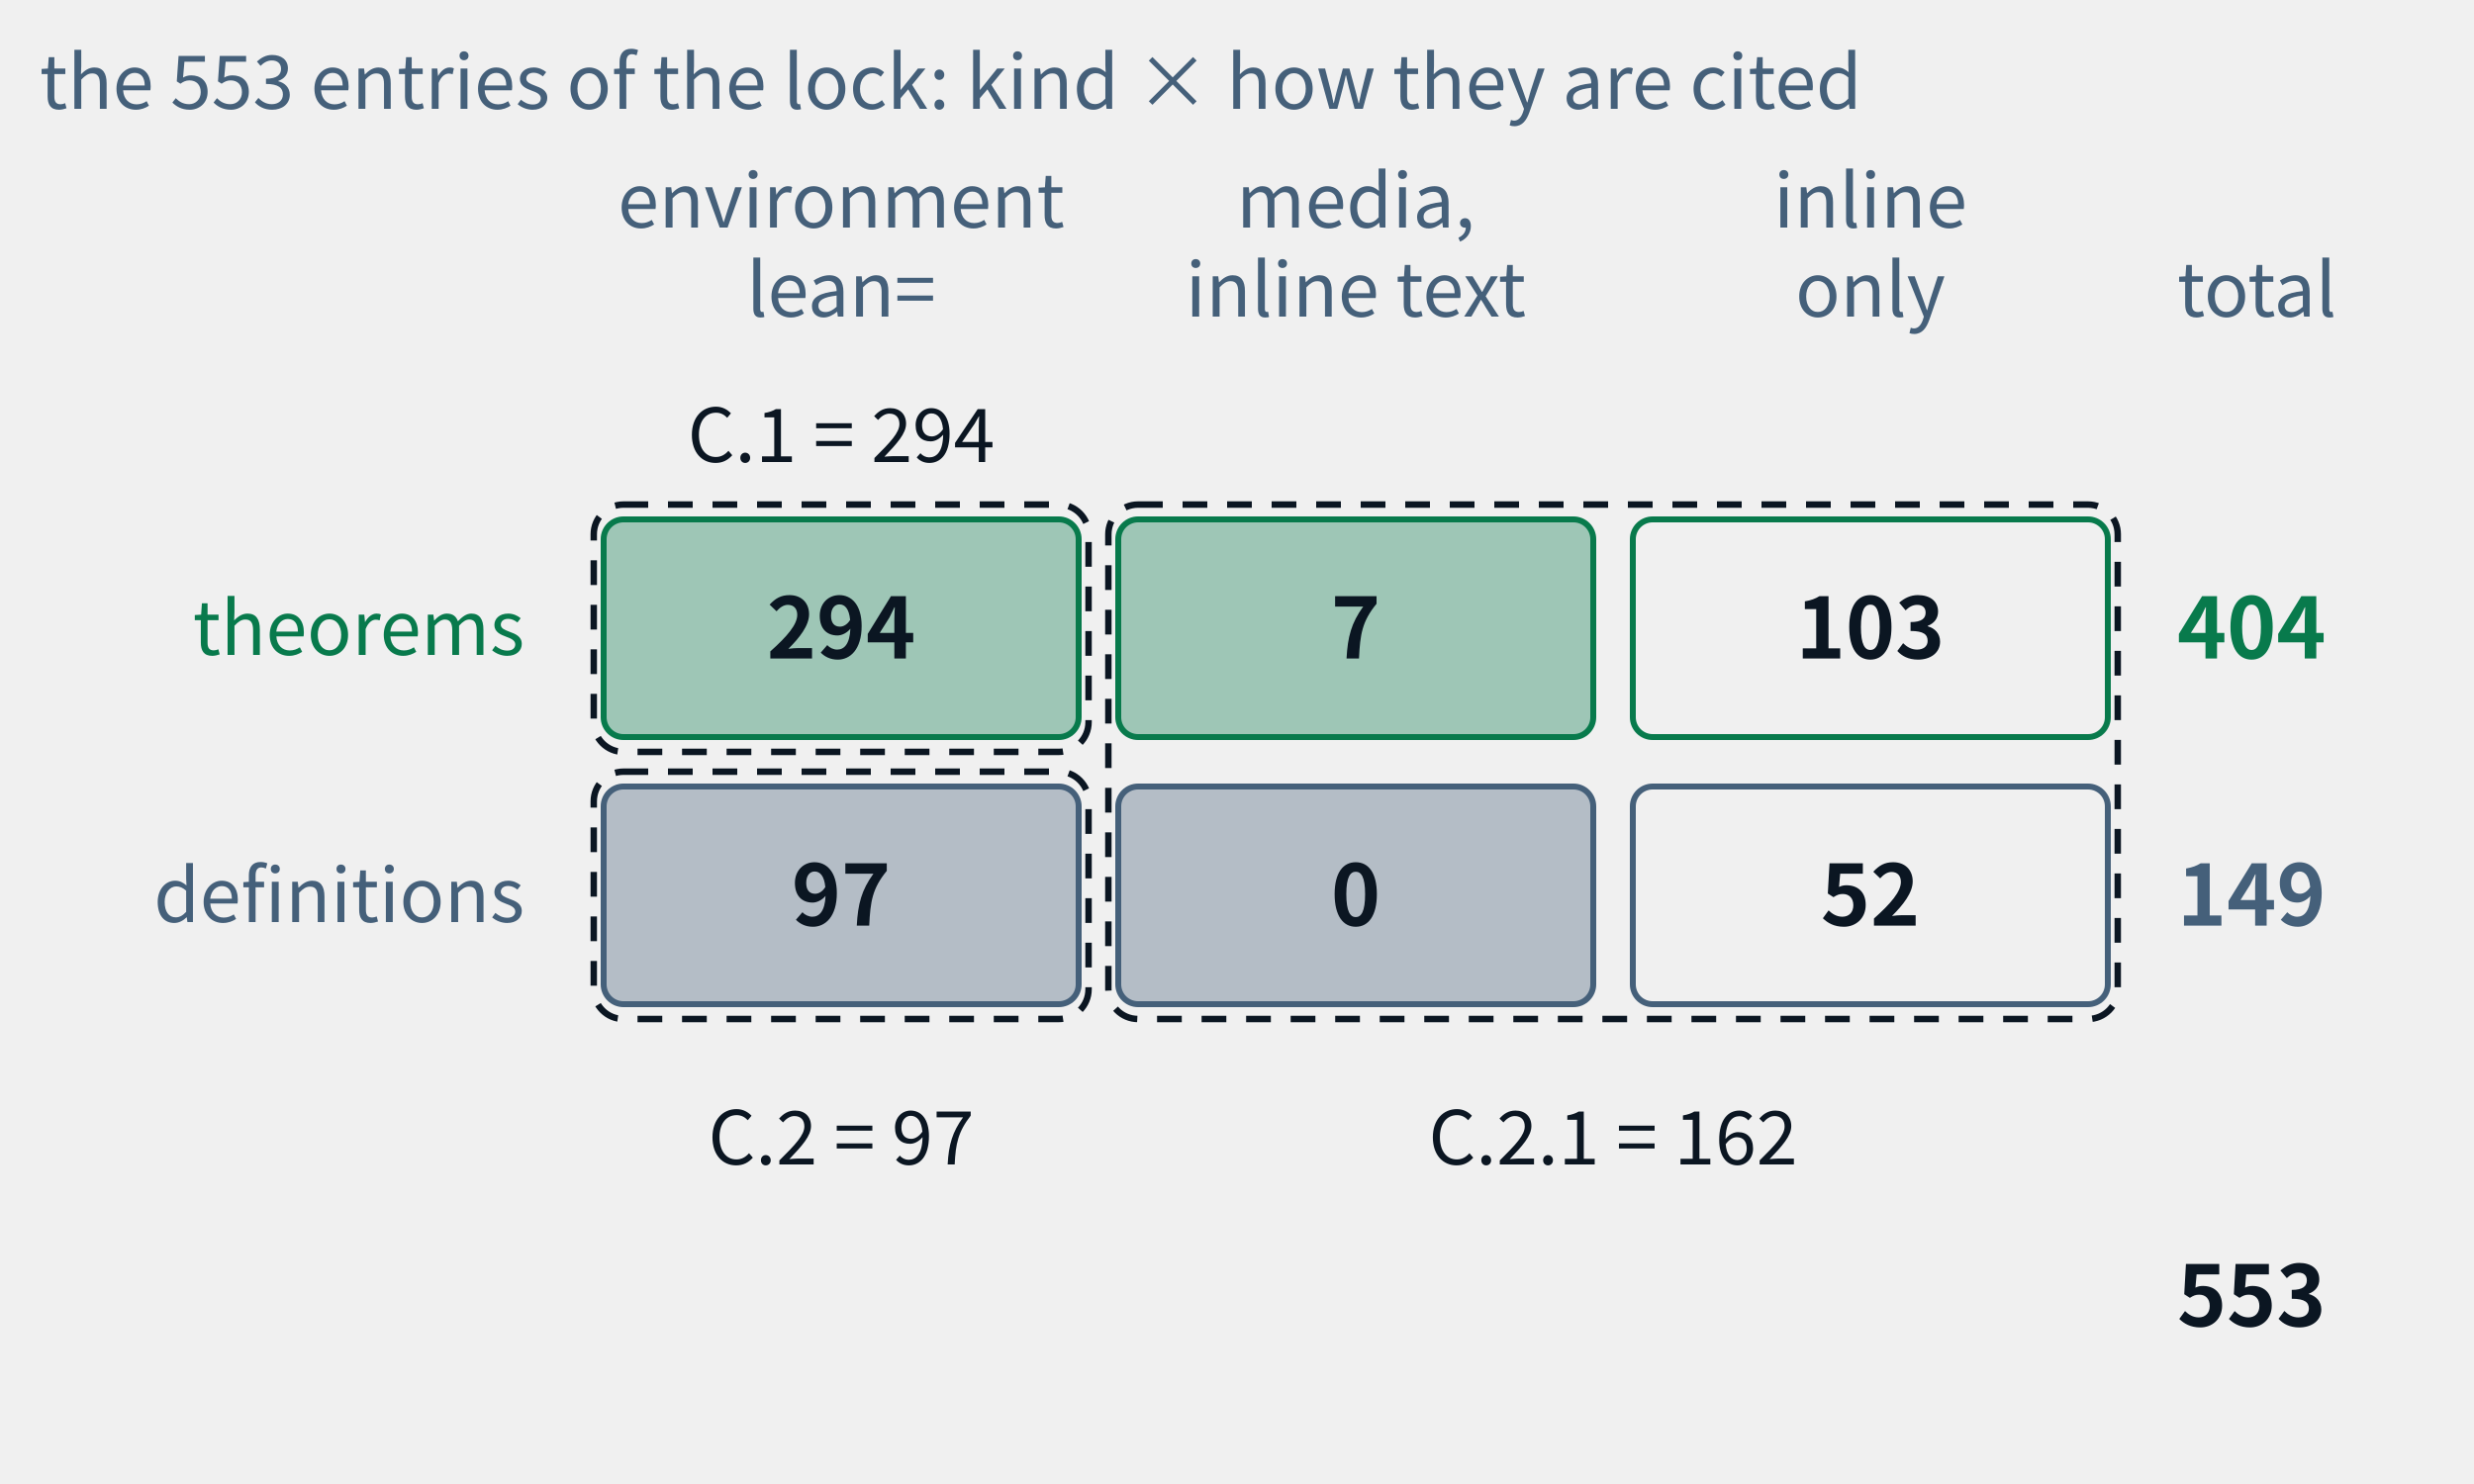
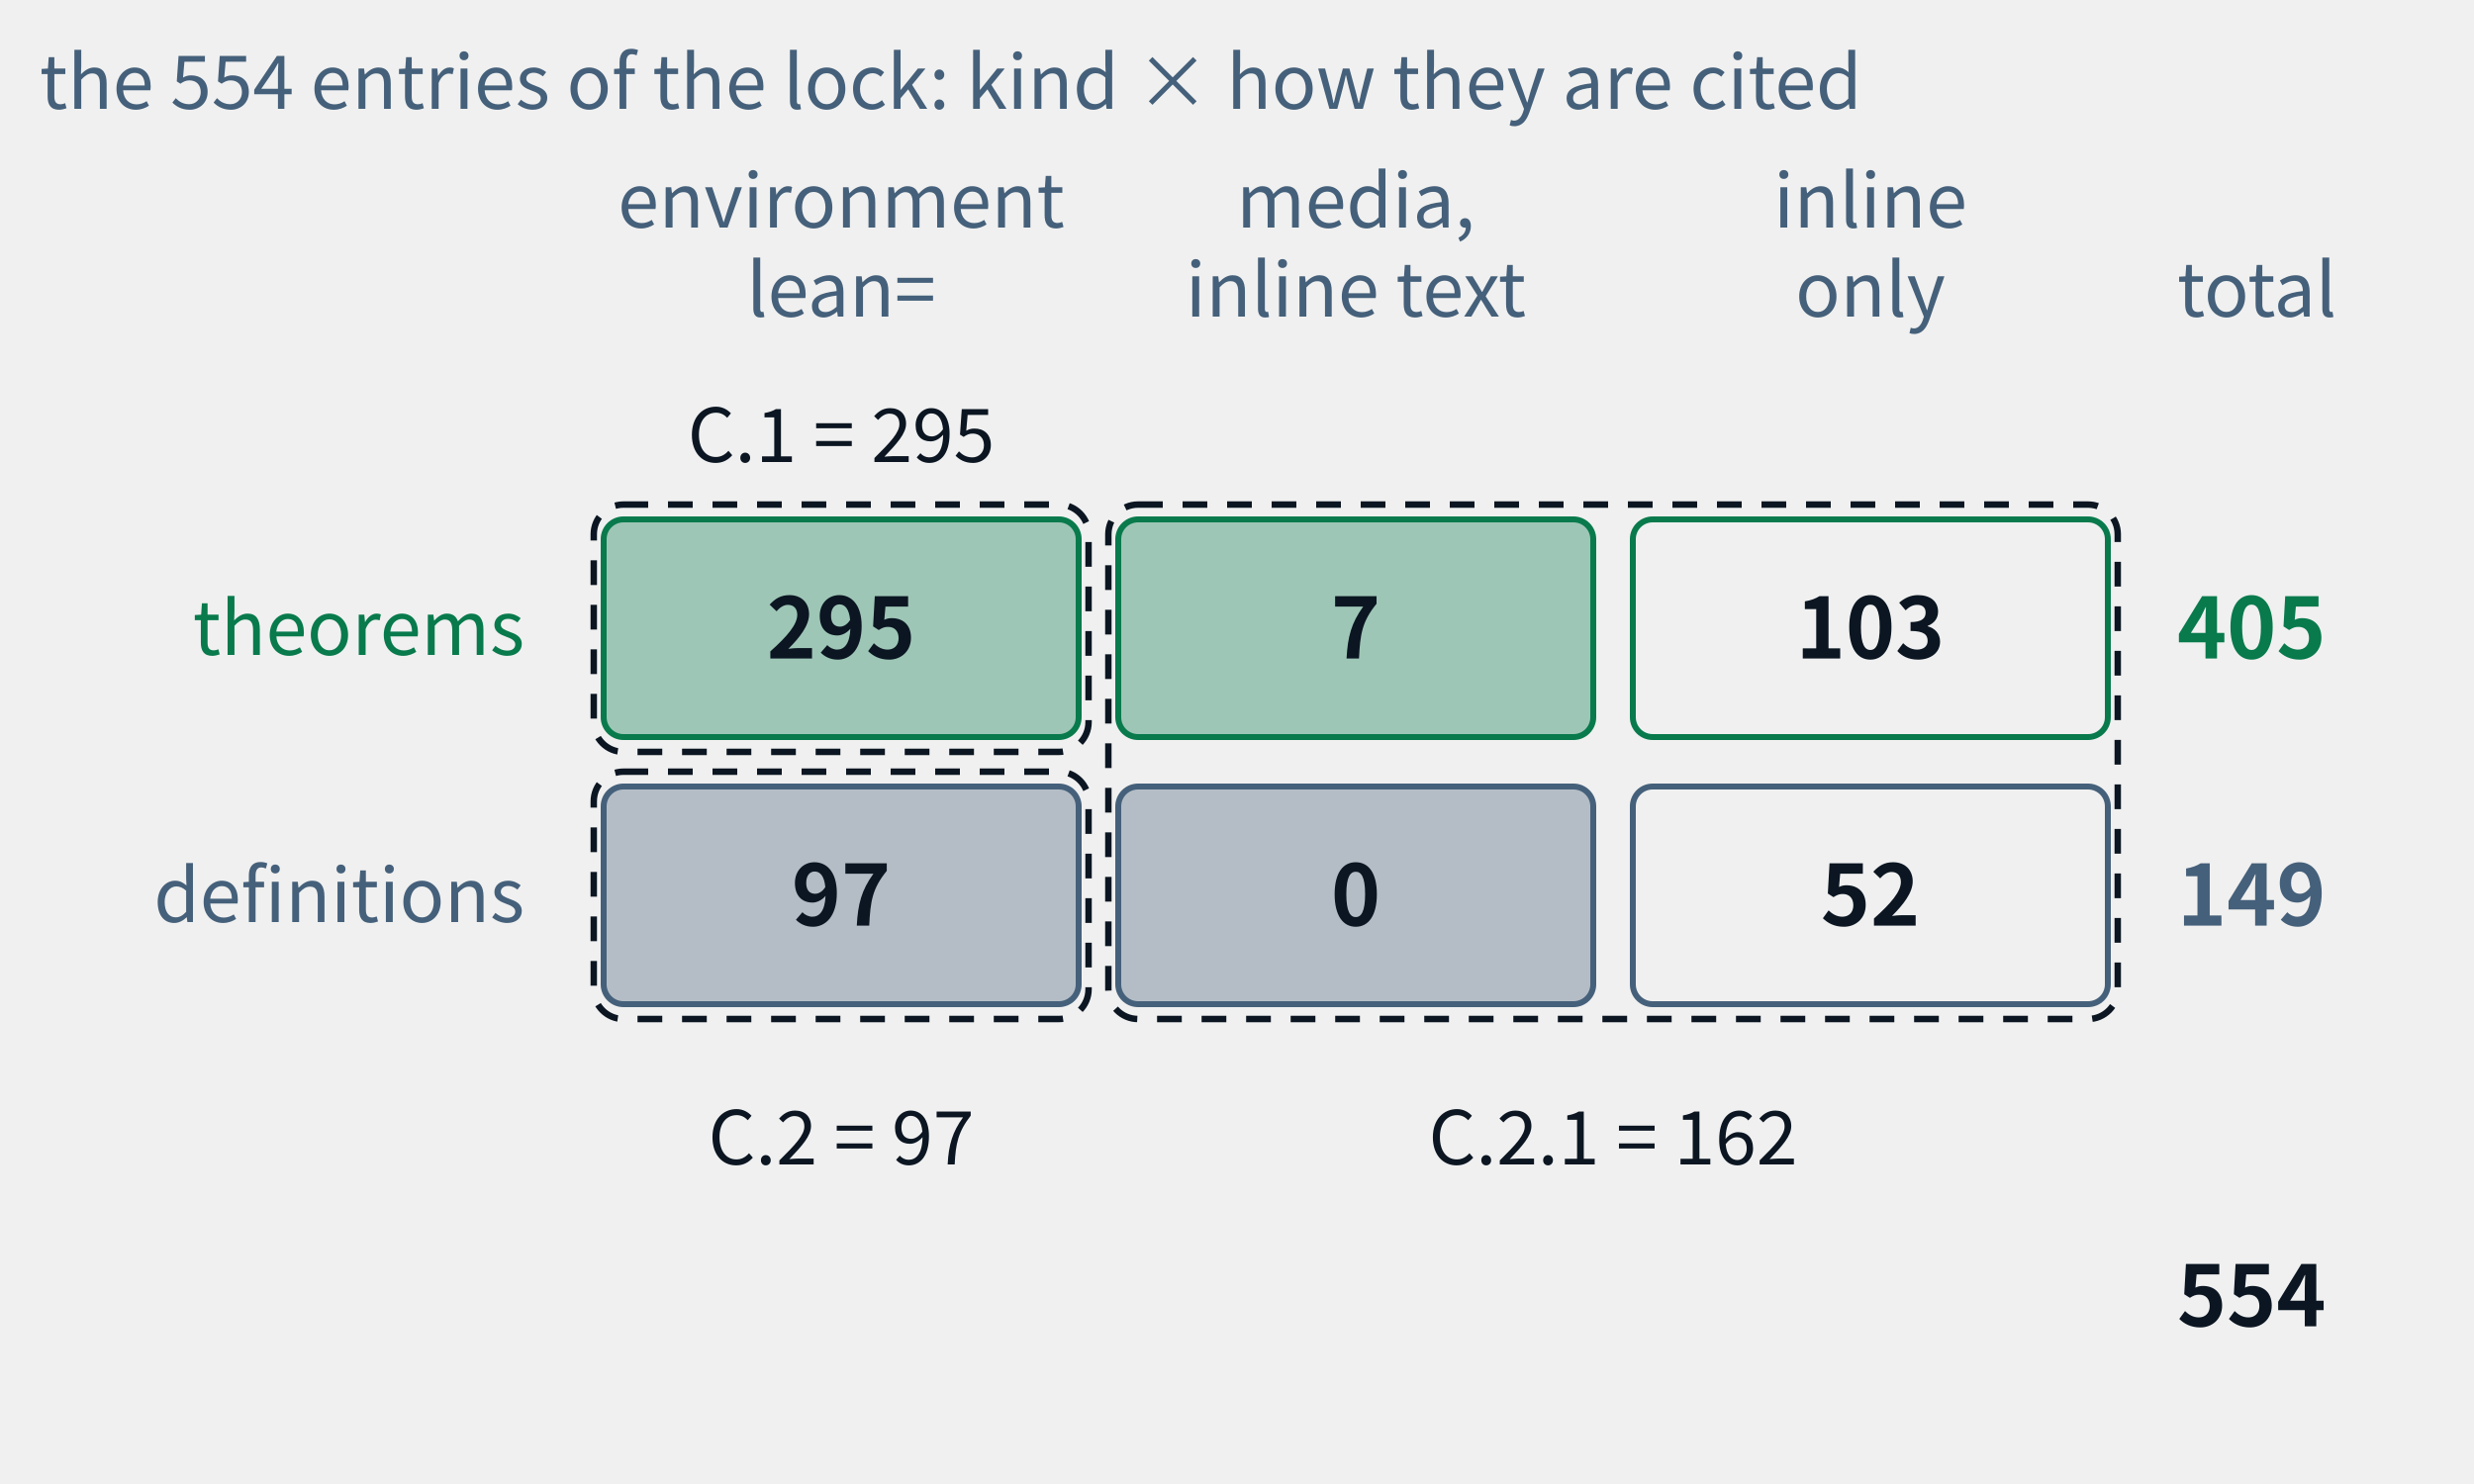
- <svg xmlns="http://www.w3.org/2000/svg" class="tr-fig" data-tr-fig="appc-ledger" data-lang="en" viewBox="0 0 500 300" width="500" height="300" font-family="'Noto Sans SC', 'Noto Sans CJK SC', 'Source Sans 3', 'PingFang SC', 'Microsoft YaHei', system-ui, sans-serif" role="img" aria-label="A ledger of two rows and three columns: the rows are theorems and definitions, the columns are cited with lean= in an environment, cited by media and only inline in the text, and reached by inline links only. The theorem row reads 294, 7, 103, total 404; the definition row 97, 0, 52, total 149; in all 553. Three dashed frames mark the three indexes of appendix C: C.1 = 294, C.2 = 97, C.2.1 = 7 + 103 + 0 + 52 = 162.">
+ <svg xmlns="http://www.w3.org/2000/svg" class="tr-fig" data-tr-fig="appc-ledger" data-lang="en" viewBox="0 0 500 300" width="500" height="300" font-family="'Noto Sans SC', 'Noto Sans CJK SC', 'Source Sans 3', 'PingFang SC', 'Microsoft YaHei', system-ui, sans-serif" role="img" aria-label="A ledger of two rows and three columns: the rows are theorems and definitions, the columns are cited with lean= in an environment, cited by media and only inline in the text, and reached by inline links only. The theorem row reads 295, 7, 103, total 405; the definition row 97, 0, 52, total 149; in all 554. Three dashed frames mark the three indexes of appendix C: C.1 = 295, C.2 = 97, C.2.1 = 7 + 103 + 0 + 52 = 162.">
  <style>.ts-ink{stroke:#0b1622}.tf-ink{fill:#0b1622}.ts-dim{stroke:#45607a}.tf-dim{fill:#45607a}.ts-faint{stroke:#9db3c4}.tf-faint{fill:#9db3c4}.ts-edge{stroke:#b9d0dd}.tf-edge{fill:#b9d0dd}.ts-hot{stroke:#5f9bb5}.tf-hot{fill:#5f9bb5}.ts-bg{stroke:#ffffff}.tf-bg{fill:#ffffff}.ts-panel{stroke:#eef5f9}.tf-panel{fill:#eef5f9}.ts-sheet{stroke:#f7fbfd}.tf-sheet{fill:#f7fbfd}.ts-cyan{stroke:#007c8a}.tf-cyan{fill:#007c8a}.ts-magenta{stroke:#b0128f}.tf-magenta{fill:#b0128f}.ts-amber{stroke:#946200}.tf-amber{fill:#946200}.ts-violet{stroke:#5a45c8}.tf-violet{fill:#5a45c8}.ts-ok{stroke:#087a4c}.tf-ok{fill:#087a4c}.ts-warn{stroke:#c21f3a}.tf-warn{fill:#c21f3a}.ts-blue{stroke:#1d5fd0}.tf-blue{fill:#1d5fd0}.ts-orange{stroke:#b85410}.tf-orange{fill:#b85410}.ts-sigma{stroke:#28405a}.tf-sigma{fill:#28405a}@media (prefers-color-scheme:dark){.ts-ink{stroke:#d4efff}.tf-ink{fill:#d4efff}.ts-dim{stroke:#6f8ea5}.tf-dim{fill:#6f8ea5}.ts-faint{stroke:#34506a}.tf-faint{fill:#34506a}.ts-edge{stroke:#143049}.tf-edge{fill:#143049}.ts-hot{stroke:#1f5d7c}.tf-hot{fill:#1f5d7c}.ts-bg{stroke:#03060c}.tf-bg{fill:#03060c}.ts-panel{stroke:#07101b}.tf-panel{fill:#07101b}.ts-sheet{stroke:#050c16}.tf-sheet{fill:#050c16}.ts-cyan{stroke:#19f0ff}.tf-cyan{fill:#19f0ff}.ts-magenta{stroke:#ff2fd0}.tf-magenta{fill:#ff2fd0}.ts-amber{stroke:#ffc83d}.tf-amber{fill:#ffc83d}.ts-violet{stroke:#9d8cff}.tf-violet{fill:#9d8cff}.ts-ok{stroke:#46ffb2}.tf-ok{fill:#46ffb2}.ts-warn{stroke:#ff5064}.tf-warn{fill:#ff5064}.ts-blue{stroke:#2a7bff}.tf-blue{fill:#2a7bff}.ts-orange{stroke:#ff8a3c}.tf-orange{fill:#ff8a3c}.ts-sigma{stroke:#cfe3ff}.tf-sigma{fill:#cfe3ff}}</style>
  <text class="tf-dim" x="170" y="46" font-size="15" text-anchor="middle">environment</text>
  <text class="tf-dim" x="170" y="64" font-size="15" text-anchor="middle">lean=</text>
  <text class="tf-dim" x="274" y="46" font-size="15" text-anchor="middle">media,</text>
  <text class="tf-dim" x="274" y="64" font-size="15" text-anchor="middle">inline text</text>
  <text class="tf-dim" x="378" y="46" font-size="15" text-anchor="middle">inline</text>
  <text class="tf-dim" x="378" y="64" font-size="15" text-anchor="middle">only</text>
  <text class="tf-dim" x="440" y="64" font-size="15">total</text>
  <text class="tf-ok" x="106" y="132.4" font-size="15" text-anchor="end">theorems</text>
  <rect x="122" y="105" width="96" height="44" rx="4" class="ts-ok tf-ok" stroke-width="1.2" fill-opacity="0.35" />
-   <text class="tf-ink" x="170" y="133.12" font-size="17" text-anchor="middle" font-weight="600">294</text>
+   <text class="tf-ink" x="170" y="133.12" font-size="17" text-anchor="middle" font-weight="600">295</text>
  <rect x="226" y="105" width="96" height="44" rx="4" class="ts-ok tf-ok" stroke-width="1.2" fill-opacity="0.35" />
  <text class="tf-ink" x="274" y="133.12" font-size="17" text-anchor="middle" font-weight="600">7</text>
  <rect x="330" y="105" width="96" height="44" rx="4" class="ts-ok" stroke-width="1.2" fill="none" />
  <text class="tf-ink" x="378" y="133.12" font-size="17" text-anchor="middle" font-weight="600">103</text>
-   <text class="tf-ok" x="440" y="133.12" font-size="17" font-weight="600">404</text>
+   <text class="tf-ok" x="440" y="133.12" font-size="17" font-weight="600">405</text>
  <text class="tf-dim" x="106" y="186.4" font-size="15" text-anchor="end">definitions</text>
  <rect x="122" y="159" width="96" height="44" rx="4" class="ts-dim tf-dim" stroke-width="1.2" fill-opacity="0.35" />
  <text class="tf-ink" x="170" y="187.12" font-size="17" text-anchor="middle" font-weight="600">97</text>
  <rect x="226" y="159" width="96" height="44" rx="4" class="ts-dim tf-dim" stroke-width="1.2" fill-opacity="0.35" />
  <text class="tf-ink" x="274" y="187.12" font-size="17" text-anchor="middle" font-weight="600">0</text>
  <rect x="330" y="159" width="96" height="44" rx="4" class="ts-dim" stroke-width="1.2" fill="none" />
  <text class="tf-ink" x="378" y="187.12" font-size="17" text-anchor="middle" font-weight="600">52</text>
  <text class="tf-dim" x="440" y="187.12" font-size="17" font-weight="600">149</text>
-   <text class="tf-ink" x="440" y="268.12" font-size="17" font-weight="600">553</text>
+   <text class="tf-ink" x="440" y="268.12" font-size="17" font-weight="600">554</text>
  <rect x="120" y="102" width="100" height="50" rx="6" class="ts-ink" stroke-width="1.3" stroke-dasharray="5 4" fill="none" />
  <rect x="120" y="156" width="100" height="50" rx="6" class="ts-ink" stroke-width="1.3" stroke-dasharray="5 4" fill="none" />
  <rect x="224" y="102" width="204" height="104" rx="6" class="ts-ink" stroke-width="1.3" stroke-dasharray="5 4" fill="none" />
-   <text class="tf-ink" x="170" y="93.4" font-size="15" text-anchor="middle">C.1 = 294</text>
+   <text class="tf-ink" x="170" y="93.4" font-size="15" text-anchor="middle">C.1 = 295</text>
  <text class="tf-ink" x="170" y="235.4" font-size="15" text-anchor="middle">C.2 = 97</text>
  <text class="tf-ink" x="326" y="235.4" font-size="15" text-anchor="middle">C.2.1 = 162</text>
-   <text class="tf-dim" x="8" y="22" font-size="15">the 553 entries of the lock: kind × how they are cited</text>
+   <text class="tf-dim" x="8" y="22" font-size="15">the 554 entries of the lock: kind × how they are cited</text>
</svg>
